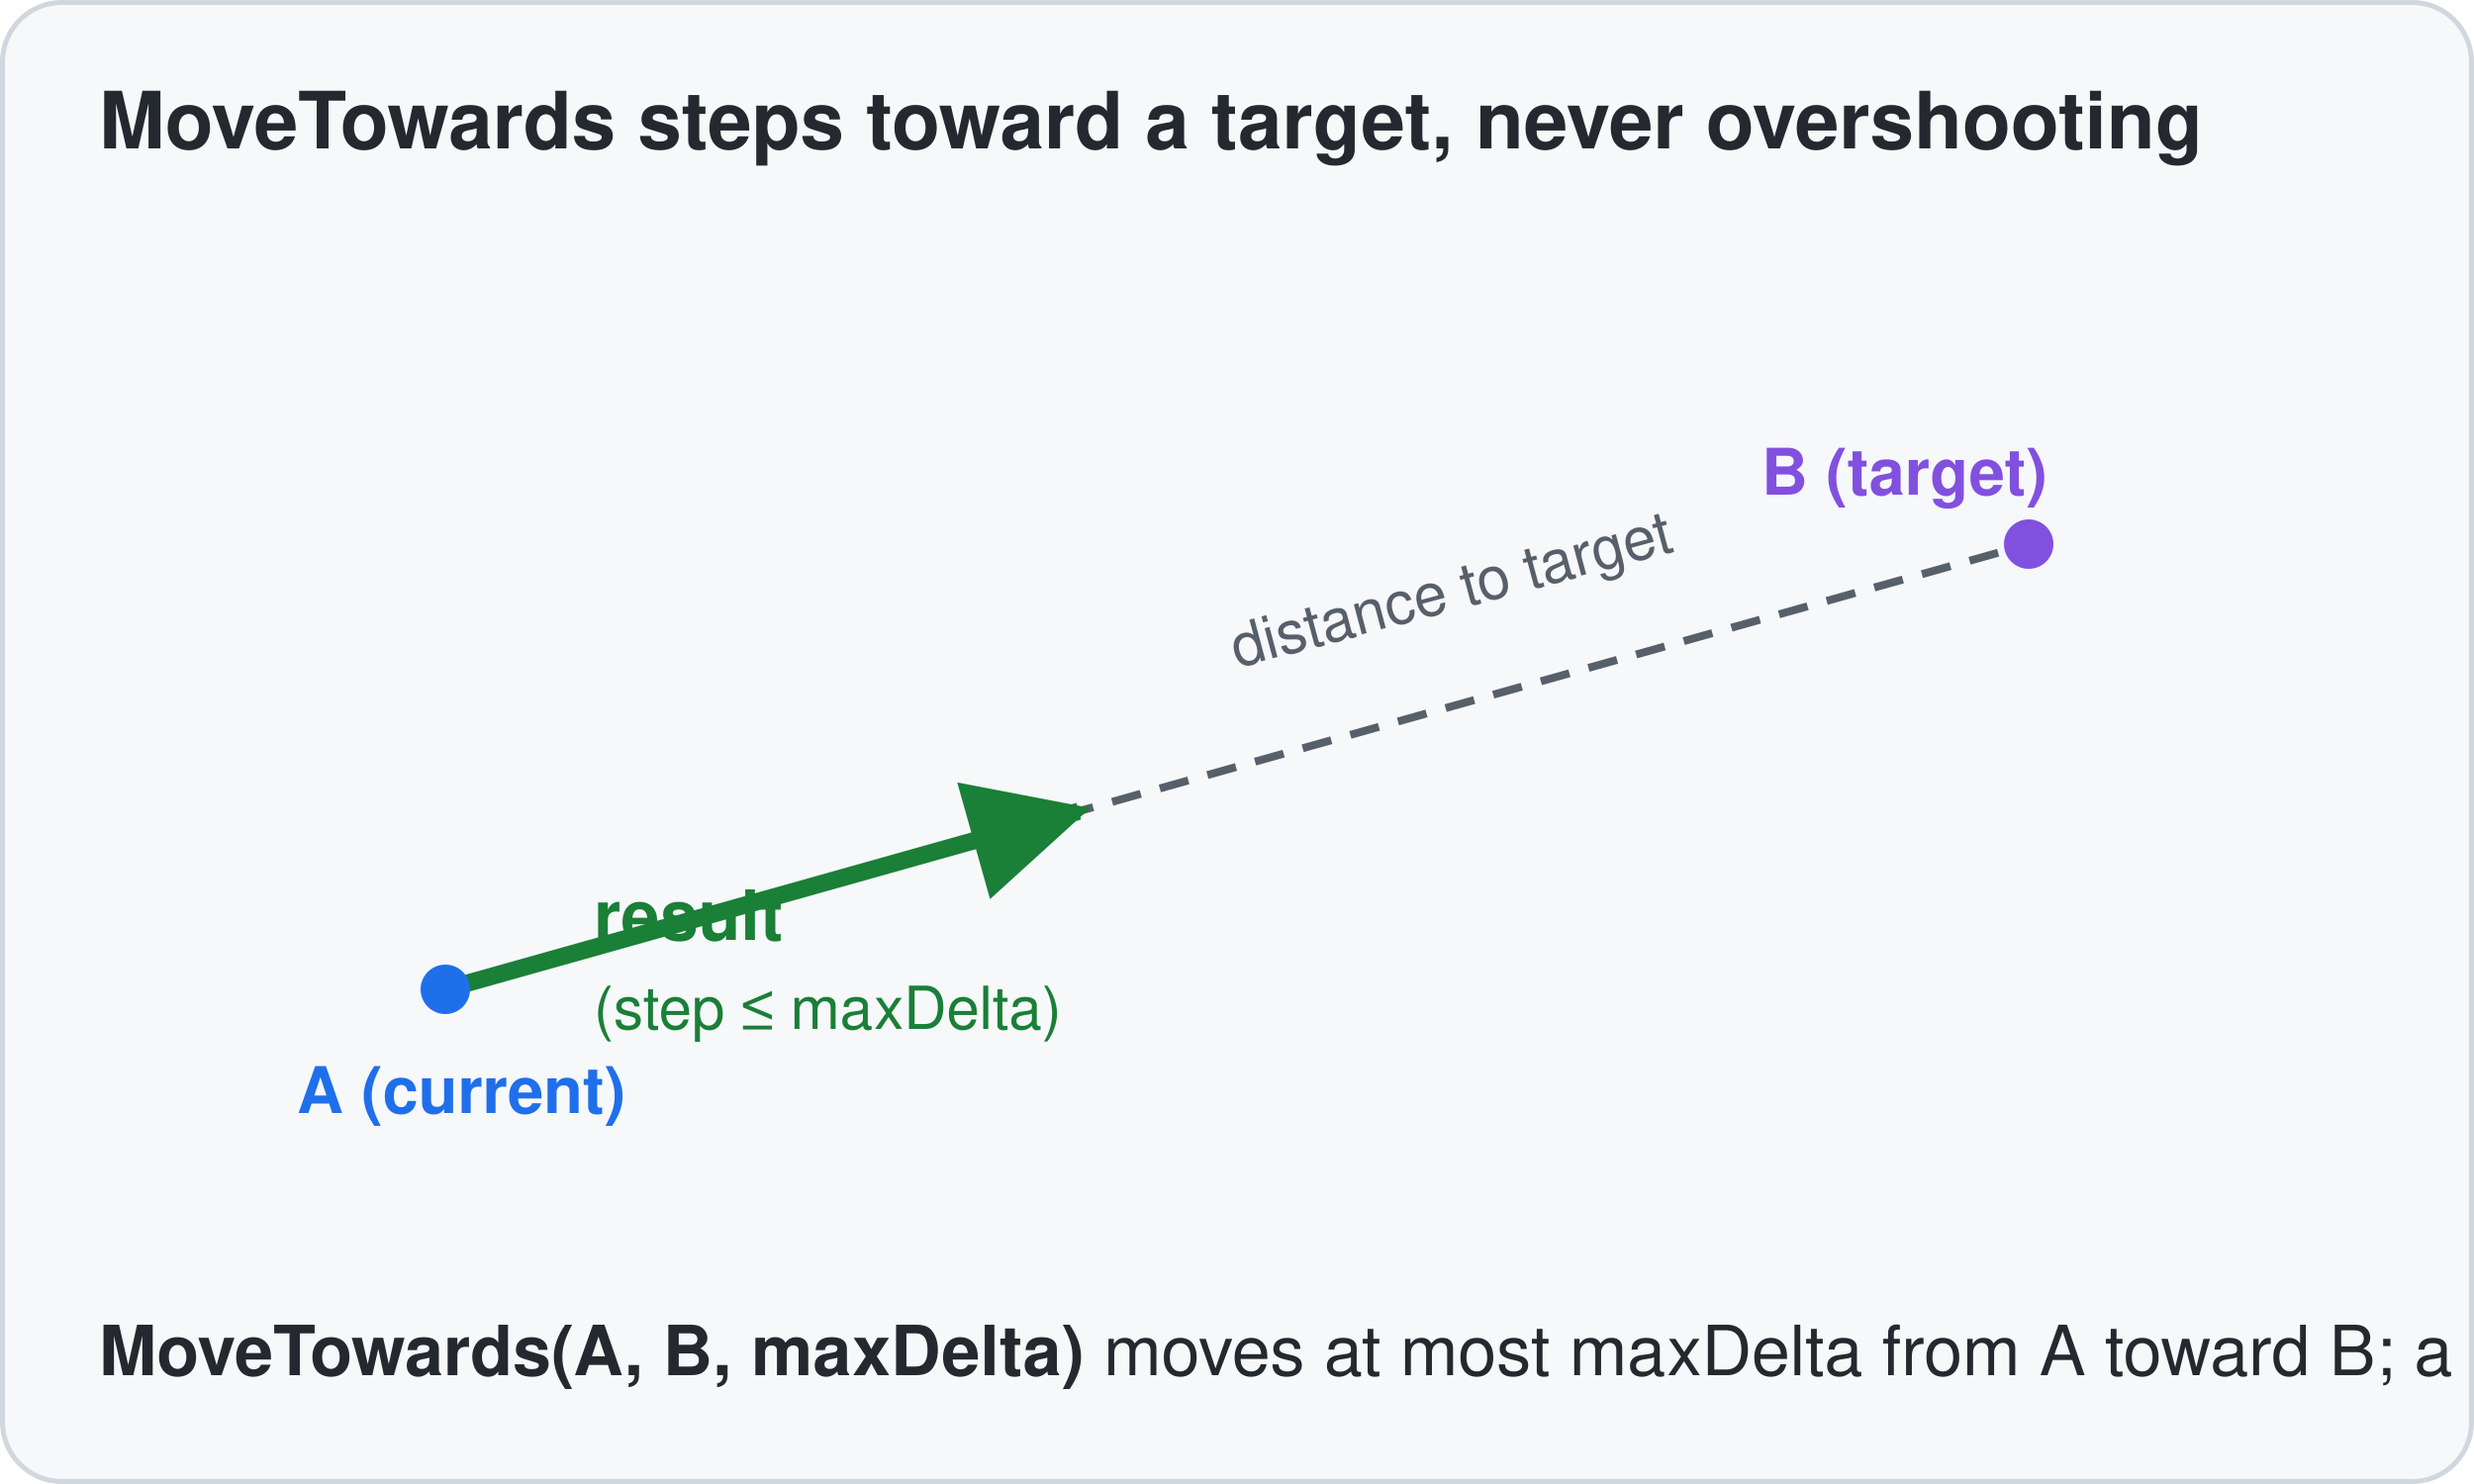
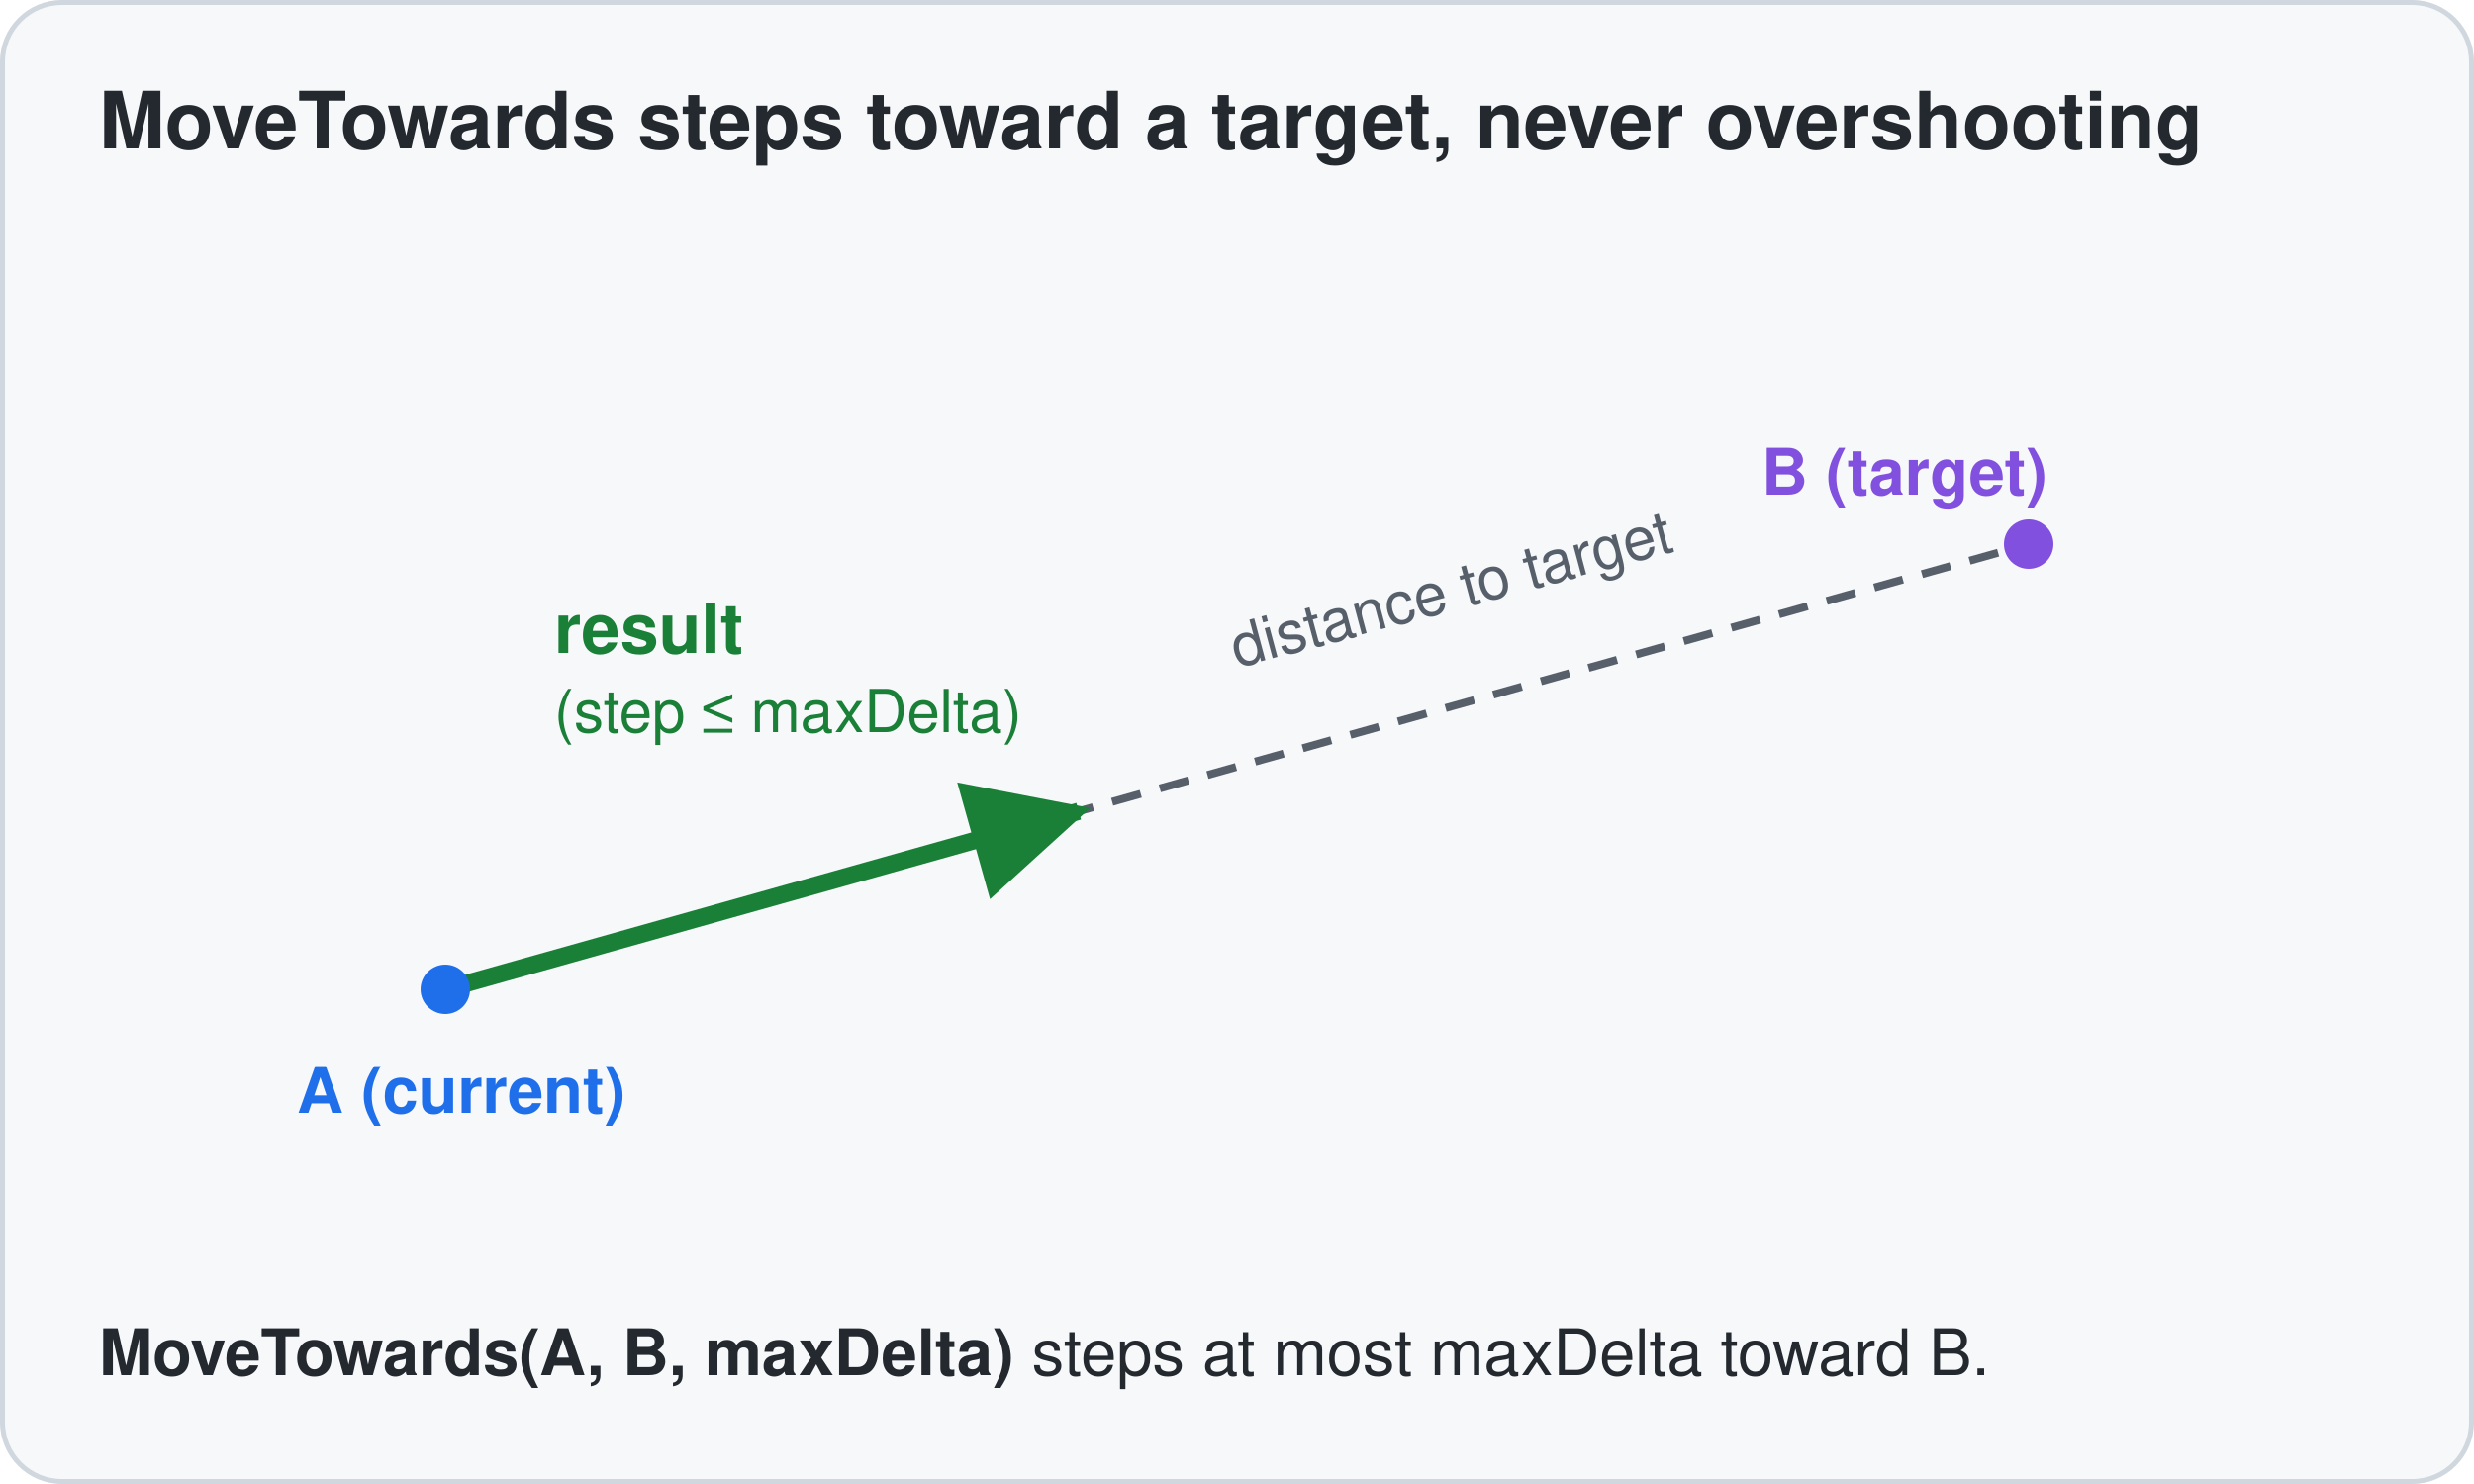
<svg xmlns="http://www.w3.org/2000/svg" width="500" height="300" viewBox="0 0 500 300" font-family="Segoe UI, Helvetica, Arial, sans-serif">
  <defs>
    <marker id="mt-green" viewBox="0 0 10 10" refX="9" refY="5" markerWidth="7" markerHeight="7" orient="auto">
      <path d="M0,0 L10,5 L0,10 z" fill="#1a7f37" />
    </marker>
  </defs>
  <rect x="0.5" y="0.5" width="499" height="299" rx="12" fill="#f6f8fa" stroke="#d0d7de" />
  <text x="20" y="30" font-size="16" font-weight="600" fill="#24292f">MoveTowards steps toward a target, never overshooting</text>
  <line x1="90" y1="200" x2="410" y2="110" stroke="#57606a" stroke-width="1.6" stroke-dasharray="6 4" />
  <text x="250" y="135" font-size="12" fill="#57606a" transform="rotate(-15 250 135)">distance to target</text>
  <line x1="90" y1="200" x2="218" y2="164" stroke="#1a7f37" stroke-width="3.5" marker-end="url(#mt-green)" />
-   <text x="120" y="190" font-size="14" fill="#1a7f37" font-weight="600">result</text>
-   <text x="120" y="208" font-size="12" fill="#1a7f37">(step ≤ maxDelta)</text>
+   <text x="112" y="132" font-size="14" fill="#1a7f37" font-weight="600">result</text>
+   <text x="112" y="148" font-size="12" fill="#1a7f37">(step ≤ maxDelta)</text>
  <circle cx="90" cy="200" r="5" fill="#1f6feb" />
  <text x="60" y="225" font-size="13" fill="#1f6feb" font-weight="600">A (current)</text>
  <circle cx="410" cy="110" r="5" fill="#8250df" />
  <text x="356" y="100" font-size="13" fill="#8250df" font-weight="600">B (target)</text>
-   <text x="20" y="278" font-size="14" fill="#24292f">
-     <tspan font-weight="600">MoveTowards(A, B, maxDelta)</tspan> moves at most maxDelta from A toward B; a larger step lands exactly on B.</text>
+   <text x="20" y="278" font-size="13" fill="#24292f">
+     <tspan font-weight="600">MoveTowards(A, B, maxDelta)</tspan> steps at most maxDelta toward B.</text>
</svg>
